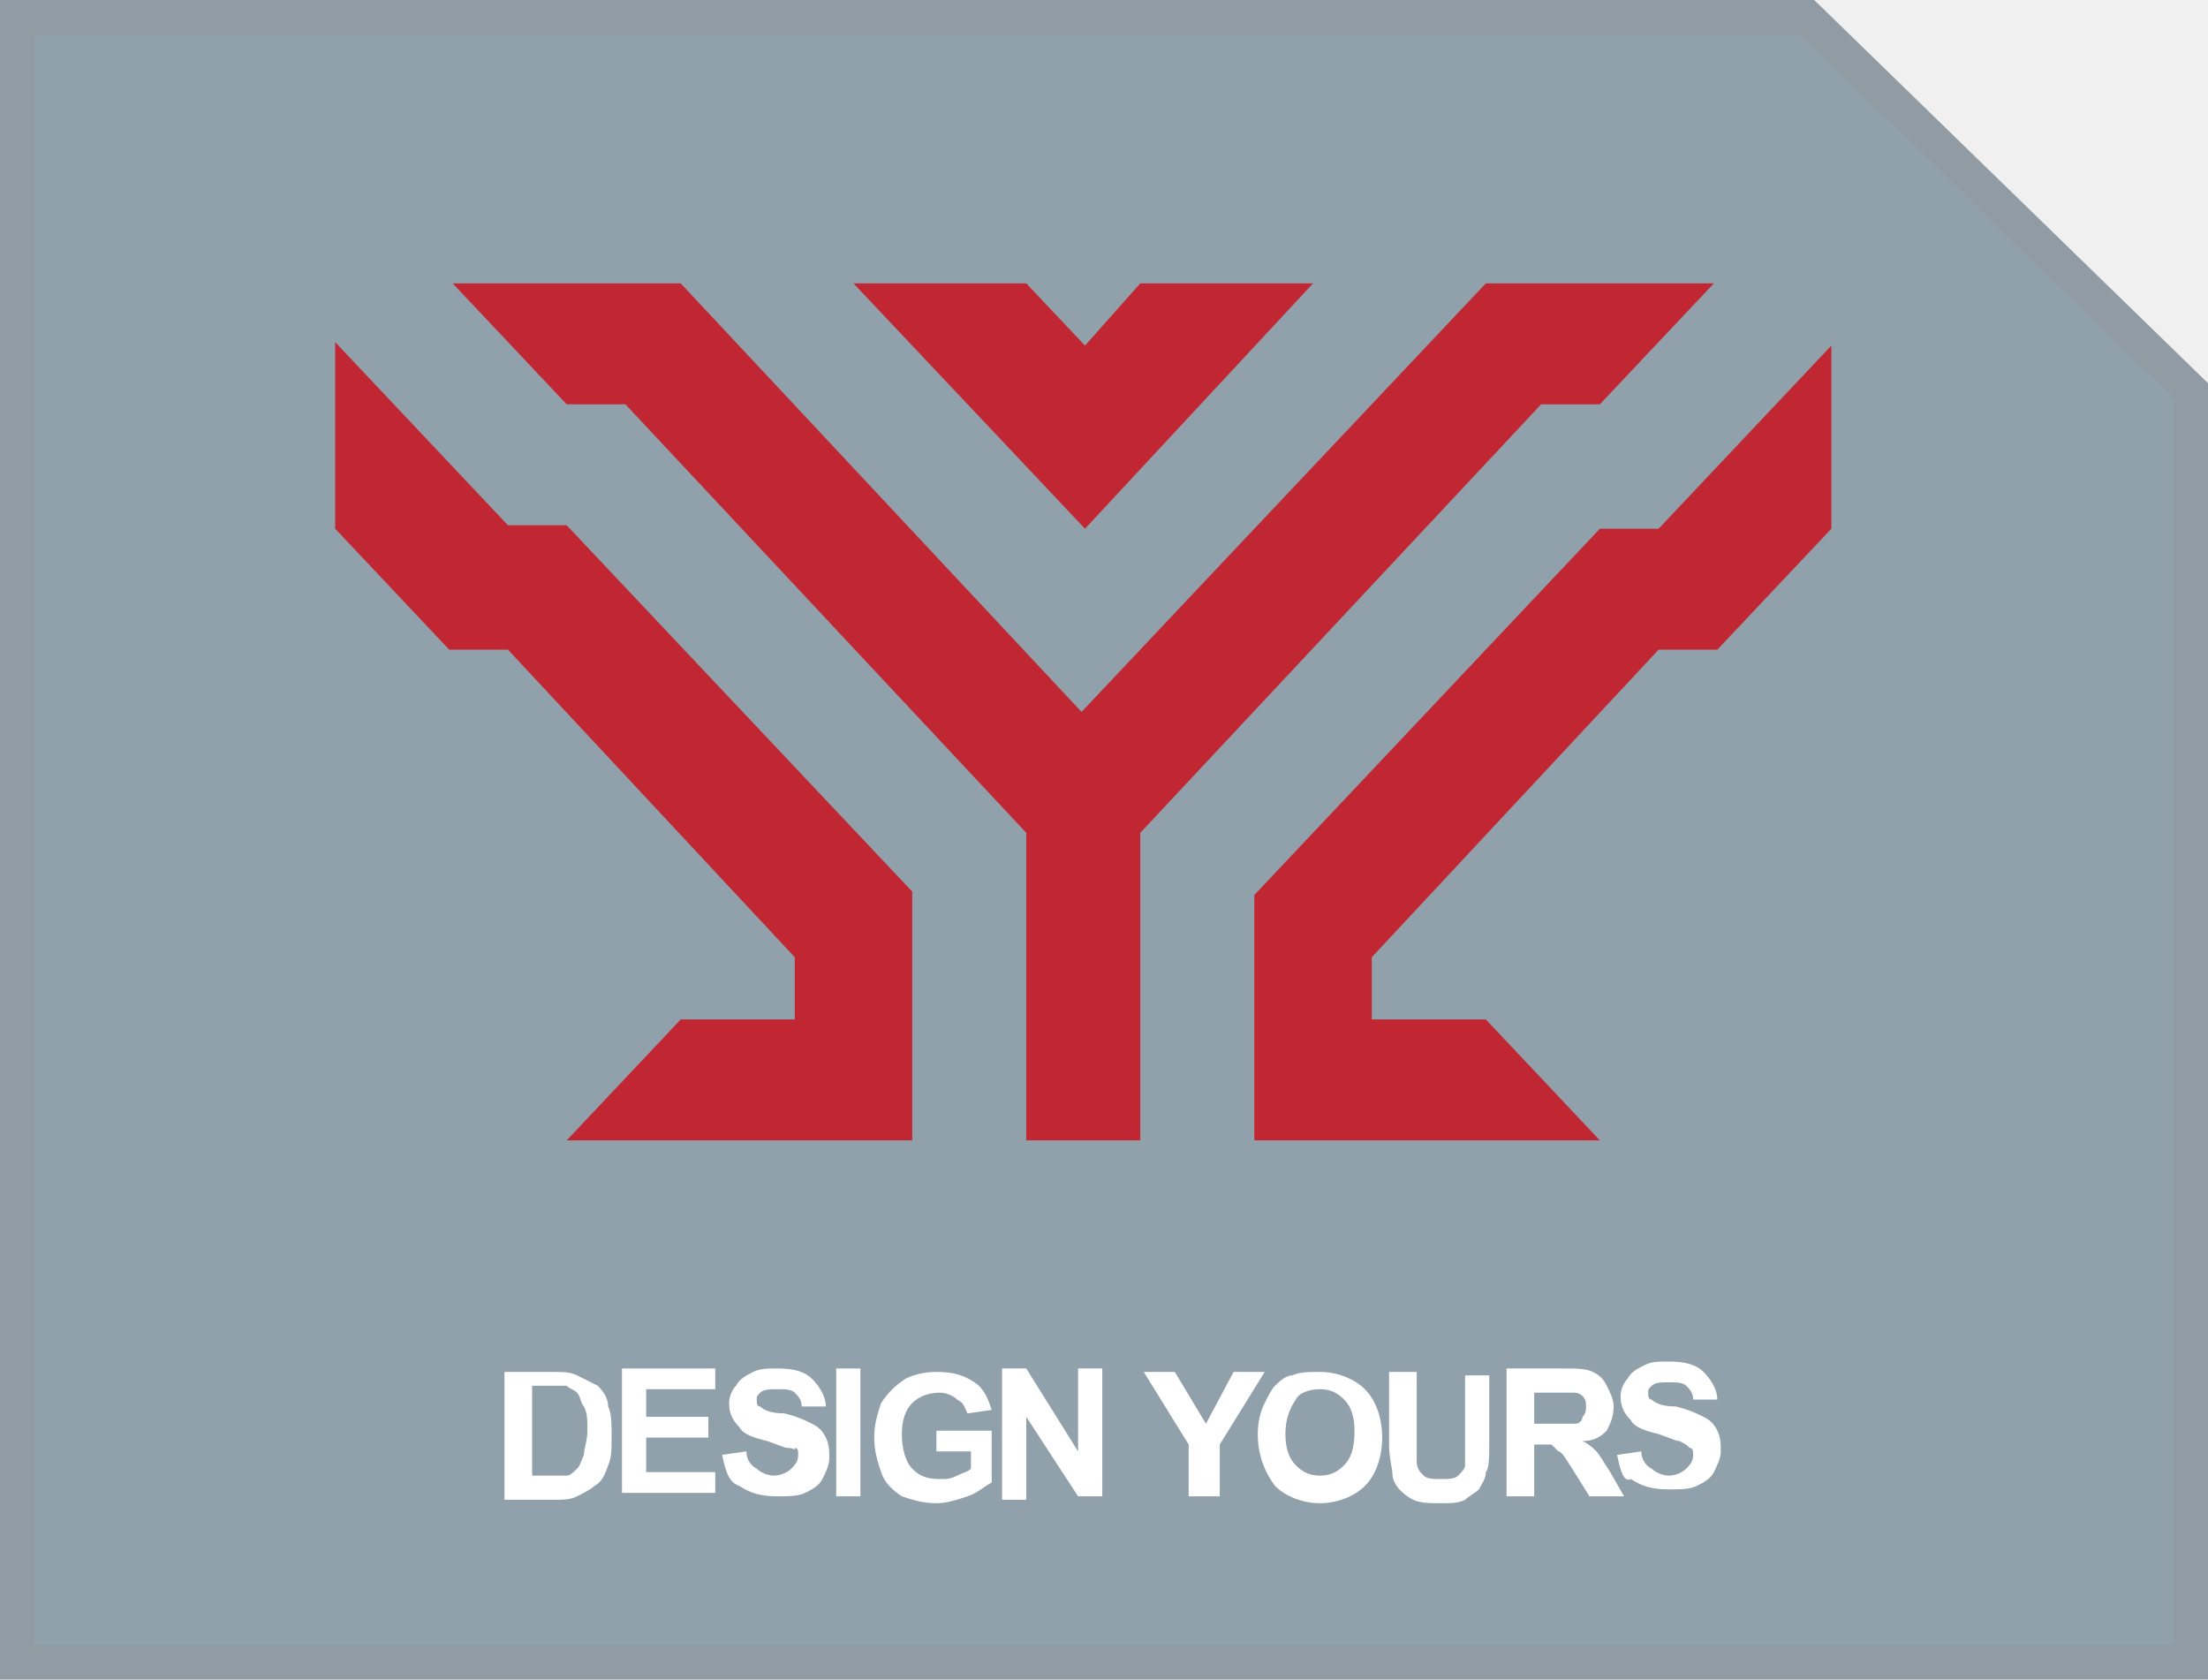
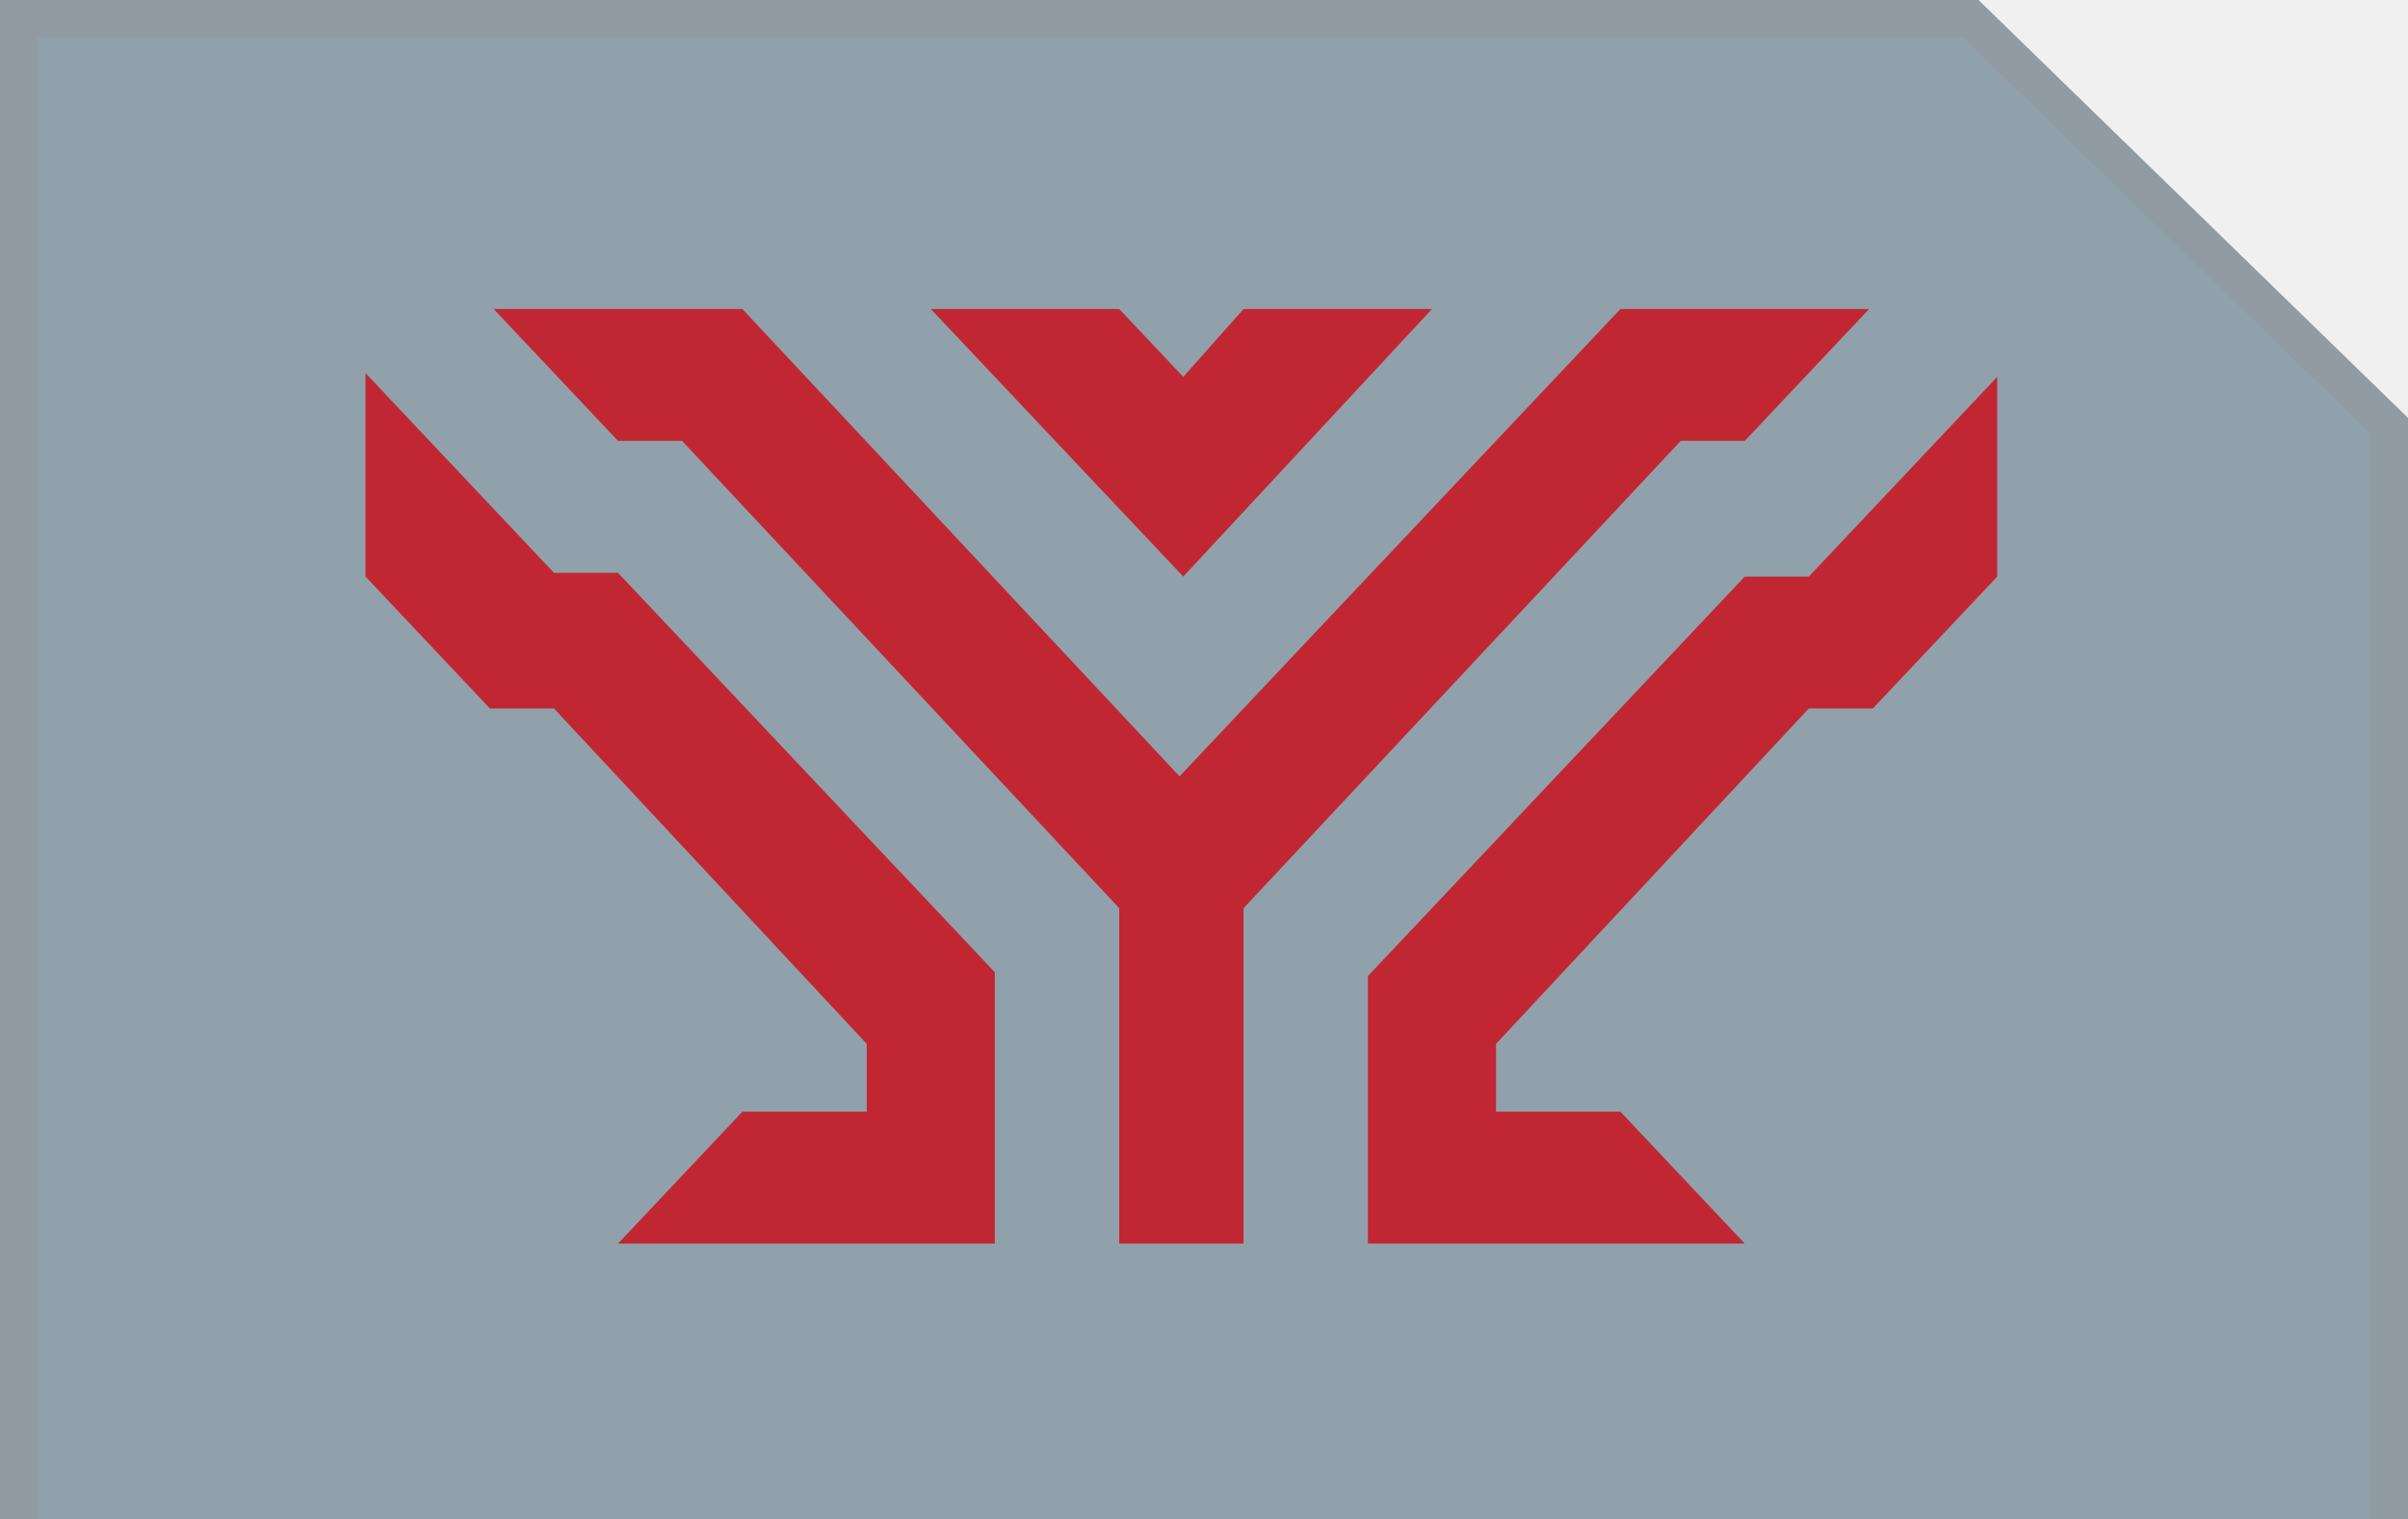
- <svg xmlns="http://www.w3.org/2000/svg" version="1.1" x="0px" y="0px" viewBox="0 0 63.9 48.6" enable-background="new 0 0 63.9 48.6" xml:space="preserve">
+ <svg xmlns="http://www.w3.org/2000/svg" version="1.1" x="0px" y="0px" viewBox="0 0 63.9 40.3" enable-background="new 0 0 63.9 40.3" xml:space="preserve">
  <pattern x="331.5" y="-755.8" width="74.3" height="71.1" patternUnits="userSpaceOnUse" id="New_Pattern_Swatch_4" viewBox="0 -71.1 74.3 71.1" overflow="visible">
    <g>
      <polygon fill="none" points="0,0 74.3,0 74.3,-71.1 0,-71.1   " />
      <polygon fill="#001B30" points="74.3,0 0,0 0,-71.1 74.3,-71.1   " />
    </g>
  </pattern>
  <g id="Bacground">
</g>
  <g id="ICONS" display="none">
</g>
  <g id="Line_work">
</g>
  <g id="Logo">
</g>
  <g id="ICONS_in_SITU">
    <g>
      <g>
        <polygon opacity="0.4" fill="#032B44" stroke="url(#New_Pattern_Swatch_4)" stroke-miterlimit="10" points="63.4,48.1 0.5,48.1      0.5,0.5 52.3,0.5 52.3,0.5 63.4,11.3    " />
        <g>
          <path fill="#C12732" d="M16.4,33l3.3-3.5h3.3v-1.8l-8.3-8.9h-1.7l-3.3-3.5V9.9l5,5.3h1.7l10,10.6V33H16.4z M29.7,33v-8.9      L18.1,11.7h-1.7l-3.3-3.5h6.6l11.6,12.4L43,8.2h6.6l-3.3,3.5h-1.7L33,24.1V33H29.7z M24.7,8.2h5l1.7,1.8L33,8.2h5l-6.6,7.1      L24.7,8.2z M36.3,33v-7.1l10-10.6H48l5-5.3v5.3l-3.3,3.5H48l-8.3,8.9v1.8H43l3.3,3.5H36.3z" />
        </g>
      </g>
    </g>
-     <g>
-       <g>
-         <path fill="#FFFFFF" d="M14.6,39.7H16c0.3,0,0.5,0,0.7,0.1c0.2,0.1,0.4,0.2,0.6,0.3c0.2,0.2,0.3,0.4,0.3,0.6     c0.1,0.2,0.1,0.5,0.1,0.9c0,0.3,0,0.6-0.1,0.8c-0.1,0.3-0.2,0.5-0.4,0.6c-0.1,0.1-0.3,0.2-0.5,0.3c-0.2,0.1-0.4,0.1-0.7,0.1h-1.4     V39.7z M15.4,40.3v2.4h0.6c0.2,0,0.4,0,0.4,0c0.1,0,0.2-0.1,0.3-0.2c0.1-0.1,0.1-0.2,0.2-0.4c0-0.2,0.1-0.4,0.1-0.7     c0-0.3,0-0.5-0.1-0.7c-0.1-0.1-0.1-0.3-0.2-0.4c-0.1-0.1-0.2-0.1-0.3-0.2c-0.1,0-0.3,0-0.6,0H15.4z" />
-         <path fill="#FFFFFF" d="M18,43.3v-3.7h2.7v0.6h-2v0.8h1.8v0.6h-1.8v1h2v0.6H18z" />
-         <path fill="#FFFFFF" d="M20.9,42.1l0.7-0.1c0,0.2,0.1,0.4,0.3,0.5c0.1,0.1,0.3,0.2,0.5,0.2c0.2,0,0.4-0.1,0.5-0.2     c0.1-0.1,0.2-0.2,0.2-0.4c0-0.1,0-0.2-0.1-0.2C23,42,23,41.9,22.8,41.9c-0.1,0-0.3-0.1-0.6-0.2c-0.4-0.1-0.7-0.2-0.8-0.4     c-0.2-0.2-0.3-0.4-0.3-0.7c0-0.2,0.1-0.4,0.2-0.5c0.1-0.2,0.3-0.3,0.5-0.4c0.2-0.1,0.4-0.1,0.7-0.1c0.5,0,0.8,0.1,1,0.3     c0.2,0.2,0.4,0.5,0.4,0.8l-0.7,0c0-0.2-0.1-0.3-0.2-0.4c-0.1-0.1-0.3-0.1-0.5-0.1c-0.2,0-0.4,0-0.5,0.1c-0.1,0.1-0.1,0.1-0.1,0.2     c0,0.1,0,0.2,0.1,0.2c0.1,0.1,0.3,0.2,0.7,0.2c0.4,0.1,0.6,0.2,0.8,0.3c0.2,0.1,0.3,0.2,0.4,0.4c0.1,0.2,0.1,0.4,0.1,0.6     c0,0.2-0.1,0.4-0.2,0.6c-0.1,0.2-0.3,0.3-0.5,0.4c-0.2,0.1-0.5,0.1-0.8,0.1c-0.5,0-0.8-0.1-1.1-0.3C21.1,42.9,21,42.6,20.9,42.1z     " />
-         <path fill="#FFFFFF" d="M24.2,43.3v-3.7h0.7v3.7H24.2z" />
-         <path fill="#FFFFFF" d="M27.1,42v-0.6h1.6v1.5c-0.2,0.1-0.4,0.3-0.7,0.4c-0.3,0.1-0.6,0.2-0.9,0.2c-0.4,0-0.7-0.1-1-0.2     c-0.3-0.2-0.5-0.4-0.6-0.7c-0.1-0.3-0.2-0.6-0.2-1c0-0.4,0.1-0.7,0.2-1c0.2-0.3,0.4-0.5,0.7-0.7c0.2-0.1,0.5-0.2,0.9-0.2     c0.5,0,0.8,0.1,1.1,0.3c0.3,0.2,0.4,0.5,0.5,0.8l-0.7,0.1c-0.1-0.2-0.1-0.3-0.3-0.4c-0.1-0.1-0.3-0.2-0.5-0.2     c-0.3,0-0.6,0.1-0.8,0.3c-0.2,0.2-0.3,0.5-0.3,0.9c0,0.4,0.1,0.8,0.3,1c0.2,0.2,0.4,0.3,0.8,0.3c0.2,0,0.3,0,0.5-0.1     c0.2-0.1,0.3-0.1,0.4-0.2V42H27.1z" />
-         <path fill="#FFFFFF" d="M29,43.3v-3.7h0.7l1.5,2.4v-2.4h0.7v3.7h-0.7L29.7,41v2.4H29z" />
-         <path fill="#FFFFFF" d="M34.4,43.3v-1.5l-1.3-2.1h0.9l0.9,1.5l0.8-1.5h0.9l-1.3,2.1v1.5H34.4z" />
-         <path fill="#FFFFFF" d="M36.4,41.5c0-0.4,0.1-0.7,0.2-0.9c0.1-0.2,0.2-0.4,0.3-0.5c0.1-0.1,0.3-0.3,0.5-0.3     c0.2-0.1,0.5-0.1,0.8-0.1c0.5,0,1,0.2,1.3,0.5c0.3,0.3,0.5,0.8,0.5,1.4c0,0.6-0.2,1.1-0.5,1.4c-0.3,0.3-0.8,0.5-1.3,0.5     c-0.5,0-1-0.2-1.3-0.5C36.6,42.6,36.4,42.1,36.4,41.5z M37.2,41.5c0,0.4,0.1,0.7,0.3,0.9c0.2,0.2,0.4,0.3,0.7,0.3     s0.5-0.1,0.7-0.3c0.2-0.2,0.3-0.5,0.3-1c0-0.4-0.1-0.7-0.3-0.9c-0.2-0.2-0.4-0.3-0.7-0.3c-0.3,0-0.6,0.1-0.7,0.3     C37.3,40.8,37.2,41.1,37.2,41.5z" />
-         <path fill="#FFFFFF" d="M40.2,39.7H41v2c0,0.3,0,0.5,0,0.6c0,0.2,0.1,0.3,0.2,0.4c0.1,0.1,0.3,0.1,0.5,0.1c0.2,0,0.4,0,0.5-0.1     c0.1-0.1,0.2-0.2,0.2-0.3c0-0.1,0-0.3,0-0.6v-2h0.7v1.9c0,0.4,0,0.8-0.1,0.9c0,0.2-0.1,0.3-0.2,0.5c-0.1,0.1-0.3,0.2-0.4,0.3     c-0.2,0.1-0.4,0.1-0.7,0.1c-0.3,0-0.6,0-0.8-0.1c-0.2-0.1-0.3-0.2-0.4-0.3c-0.1-0.1-0.2-0.3-0.2-0.4c0-0.2-0.1-0.5-0.1-0.9V39.7z     " />
-         <path fill="#FFFFFF" d="M43.6,43.3v-3.7h1.6c0.4,0,0.7,0,0.9,0.1s0.3,0.2,0.4,0.4c0.1,0.2,0.2,0.4,0.2,0.6c0,0.3-0.1,0.5-0.2,0.7     c-0.2,0.2-0.4,0.3-0.7,0.3c0.2,0.1,0.3,0.2,0.4,0.3c0.1,0.1,0.2,0.3,0.4,0.6l0.4,0.7H46l-0.5-0.8c-0.2-0.3-0.3-0.5-0.4-0.5     c-0.1-0.1-0.1-0.1-0.2-0.2c-0.1,0-0.2,0-0.4,0h-0.1v1.5H43.6z M44.4,41.2h0.5c0.4,0,0.6,0,0.7,0c0.1,0,0.2-0.1,0.2-0.2     c0.1-0.1,0.1-0.2,0.1-0.3c0-0.1,0-0.2-0.1-0.3c-0.1-0.1-0.2-0.1-0.3-0.1c-0.1,0-0.2,0-0.5,0h-0.6V41.2z" />
-         <path fill="#FFFFFF" d="M46.8,42.1l0.7-0.1c0,0.2,0.1,0.4,0.3,0.5c0.1,0.1,0.3,0.2,0.5,0.2c0.2,0,0.4-0.1,0.5-0.2     c0.1-0.1,0.2-0.2,0.2-0.4c0-0.1,0-0.2-0.1-0.2c-0.1-0.1-0.1-0.1-0.3-0.2c-0.1,0-0.3-0.1-0.6-0.2c-0.4-0.1-0.7-0.2-0.8-0.4     c-0.2-0.2-0.3-0.4-0.3-0.7c0-0.2,0.1-0.4,0.2-0.5c0.1-0.2,0.3-0.3,0.5-0.4c0.2-0.1,0.4-0.1,0.7-0.1c0.5,0,0.8,0.1,1,0.3     c0.2,0.2,0.4,0.5,0.4,0.8l-0.7,0c0-0.2-0.1-0.3-0.2-0.4c-0.1-0.1-0.3-0.1-0.5-0.1c-0.2,0-0.4,0-0.5,0.1c-0.1,0.1-0.1,0.1-0.1,0.2     c0,0.1,0,0.2,0.1,0.2c0.1,0.1,0.3,0.2,0.7,0.2c0.4,0.1,0.6,0.2,0.8,0.3c0.2,0.1,0.3,0.2,0.4,0.4c0.1,0.2,0.1,0.4,0.1,0.6     c0,0.2-0.1,0.4-0.2,0.6c-0.1,0.2-0.3,0.3-0.5,0.4c-0.2,0.1-0.5,0.1-0.8,0.1c-0.5,0-0.8-0.1-1.1-0.3C47,42.9,46.9,42.6,46.8,42.1z     " />
-       </g>
-     </g>
  </g>
</svg>
